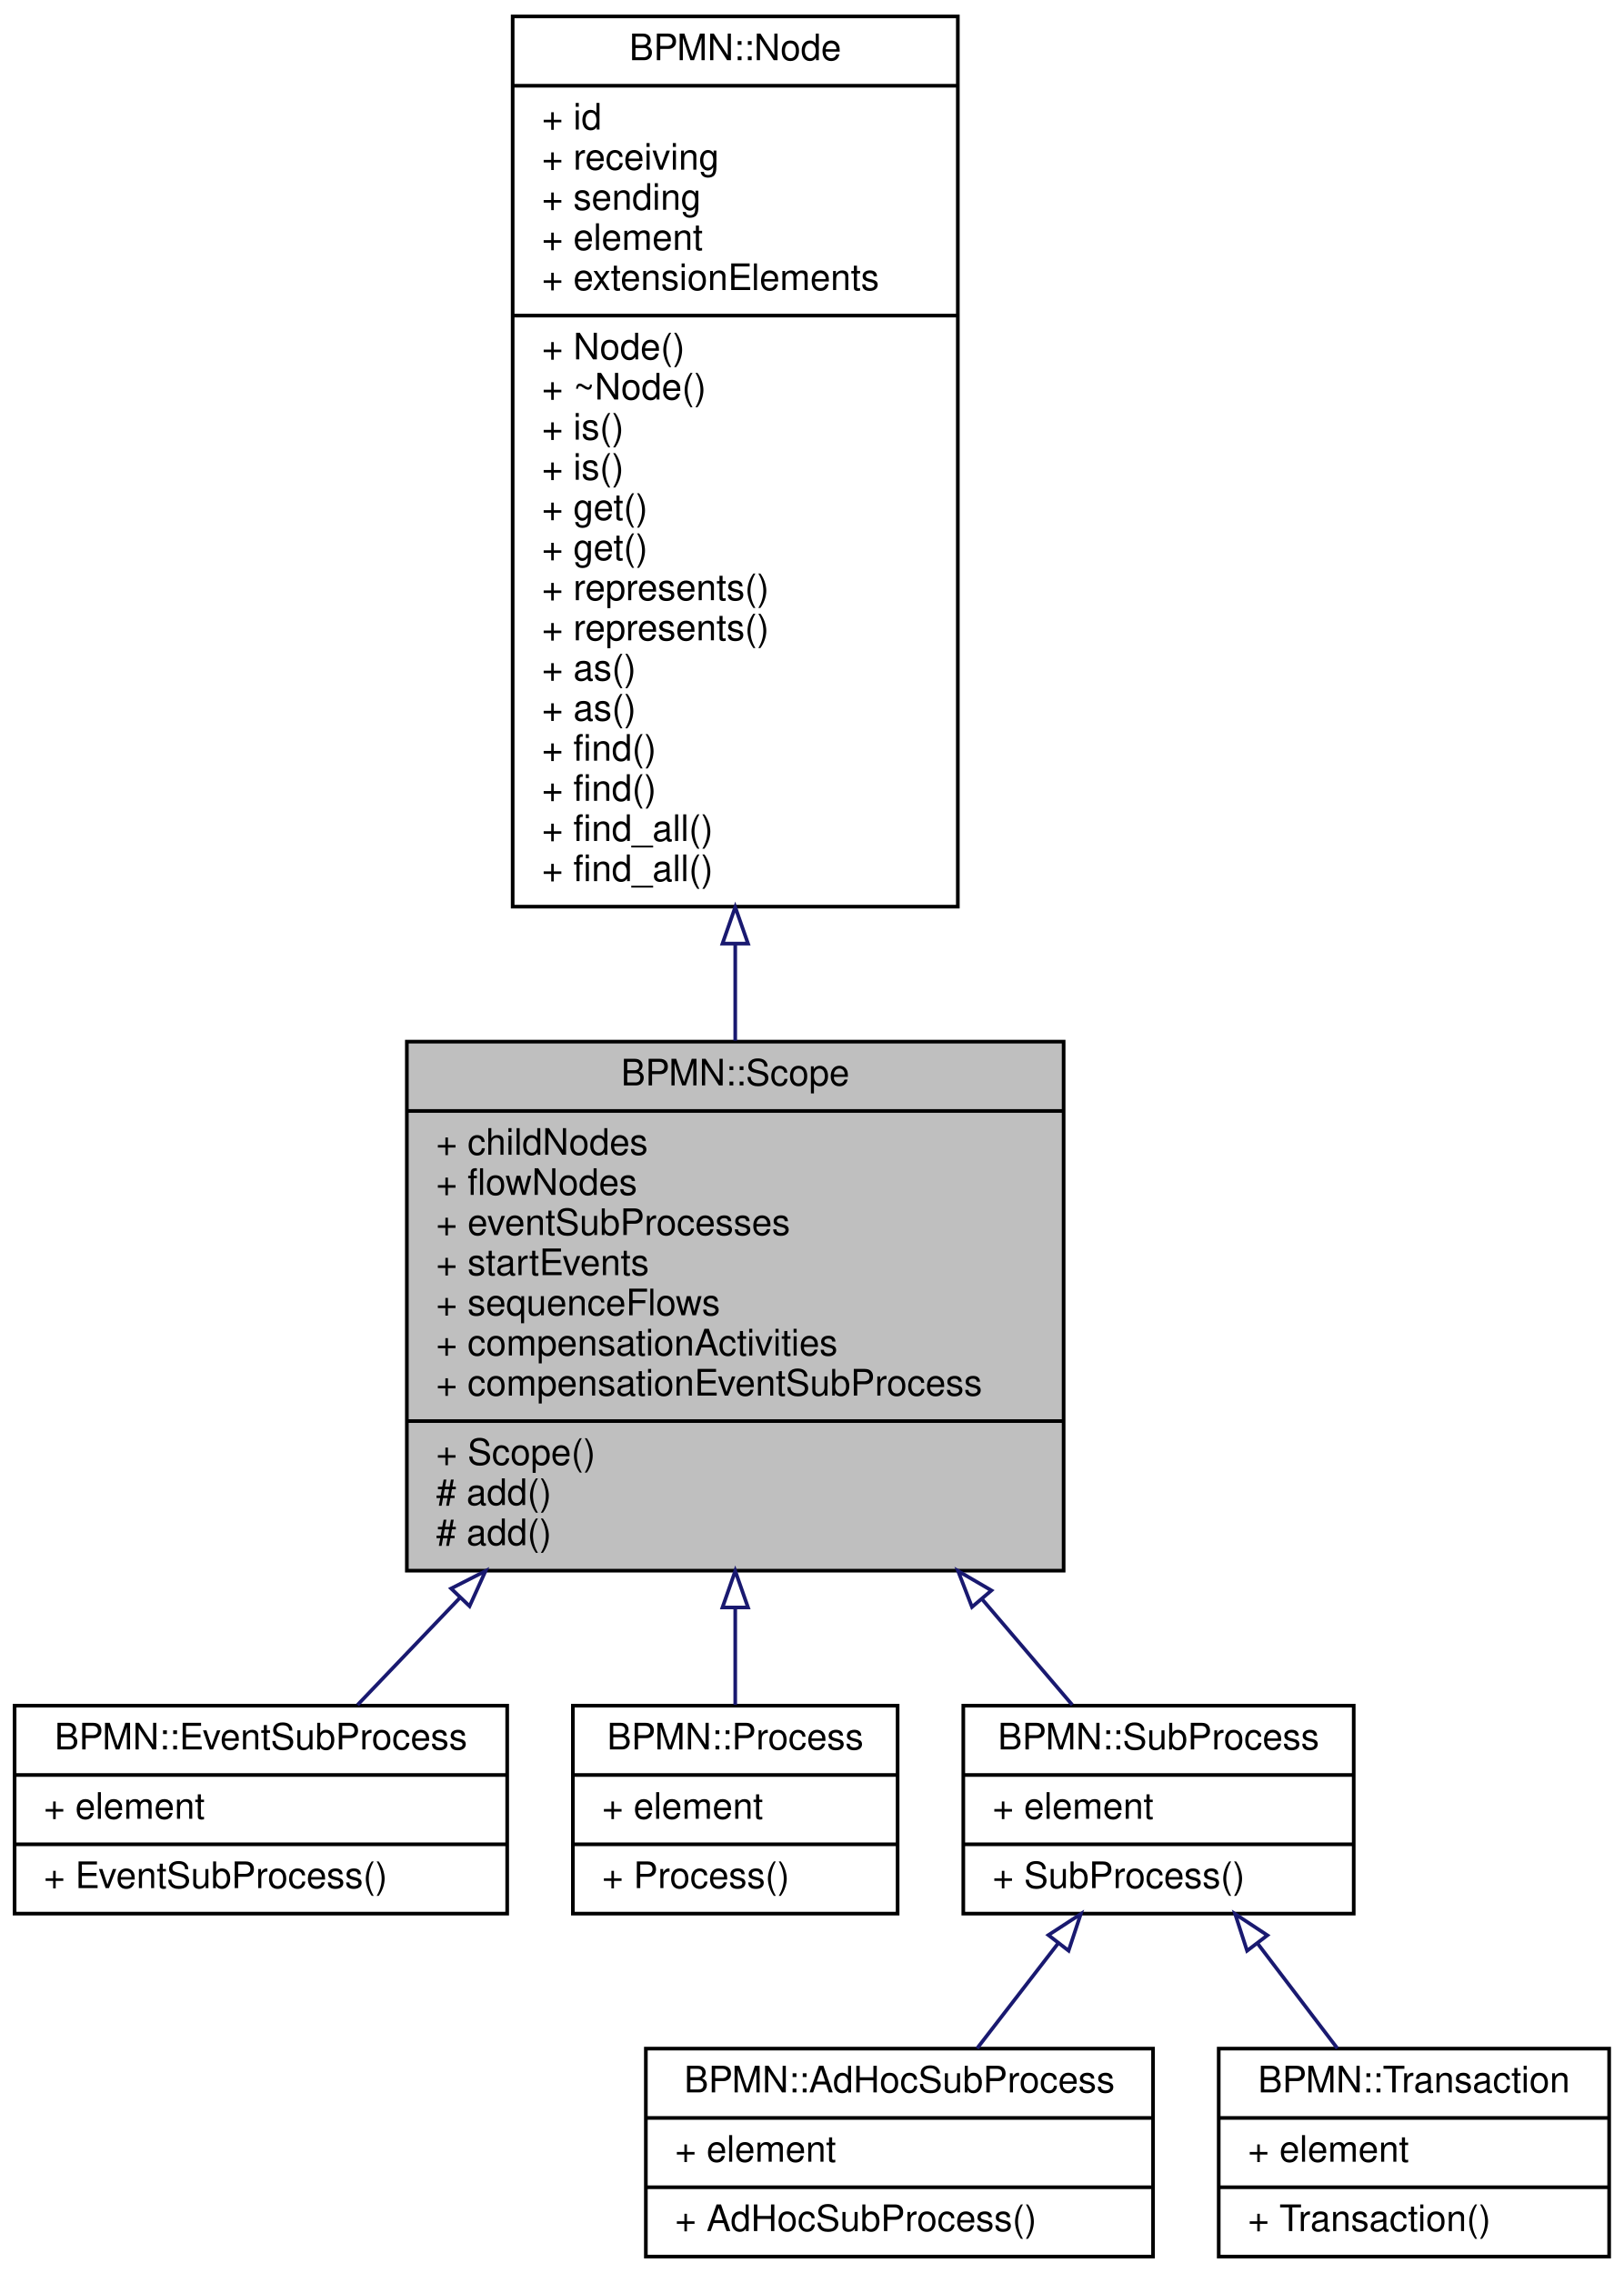
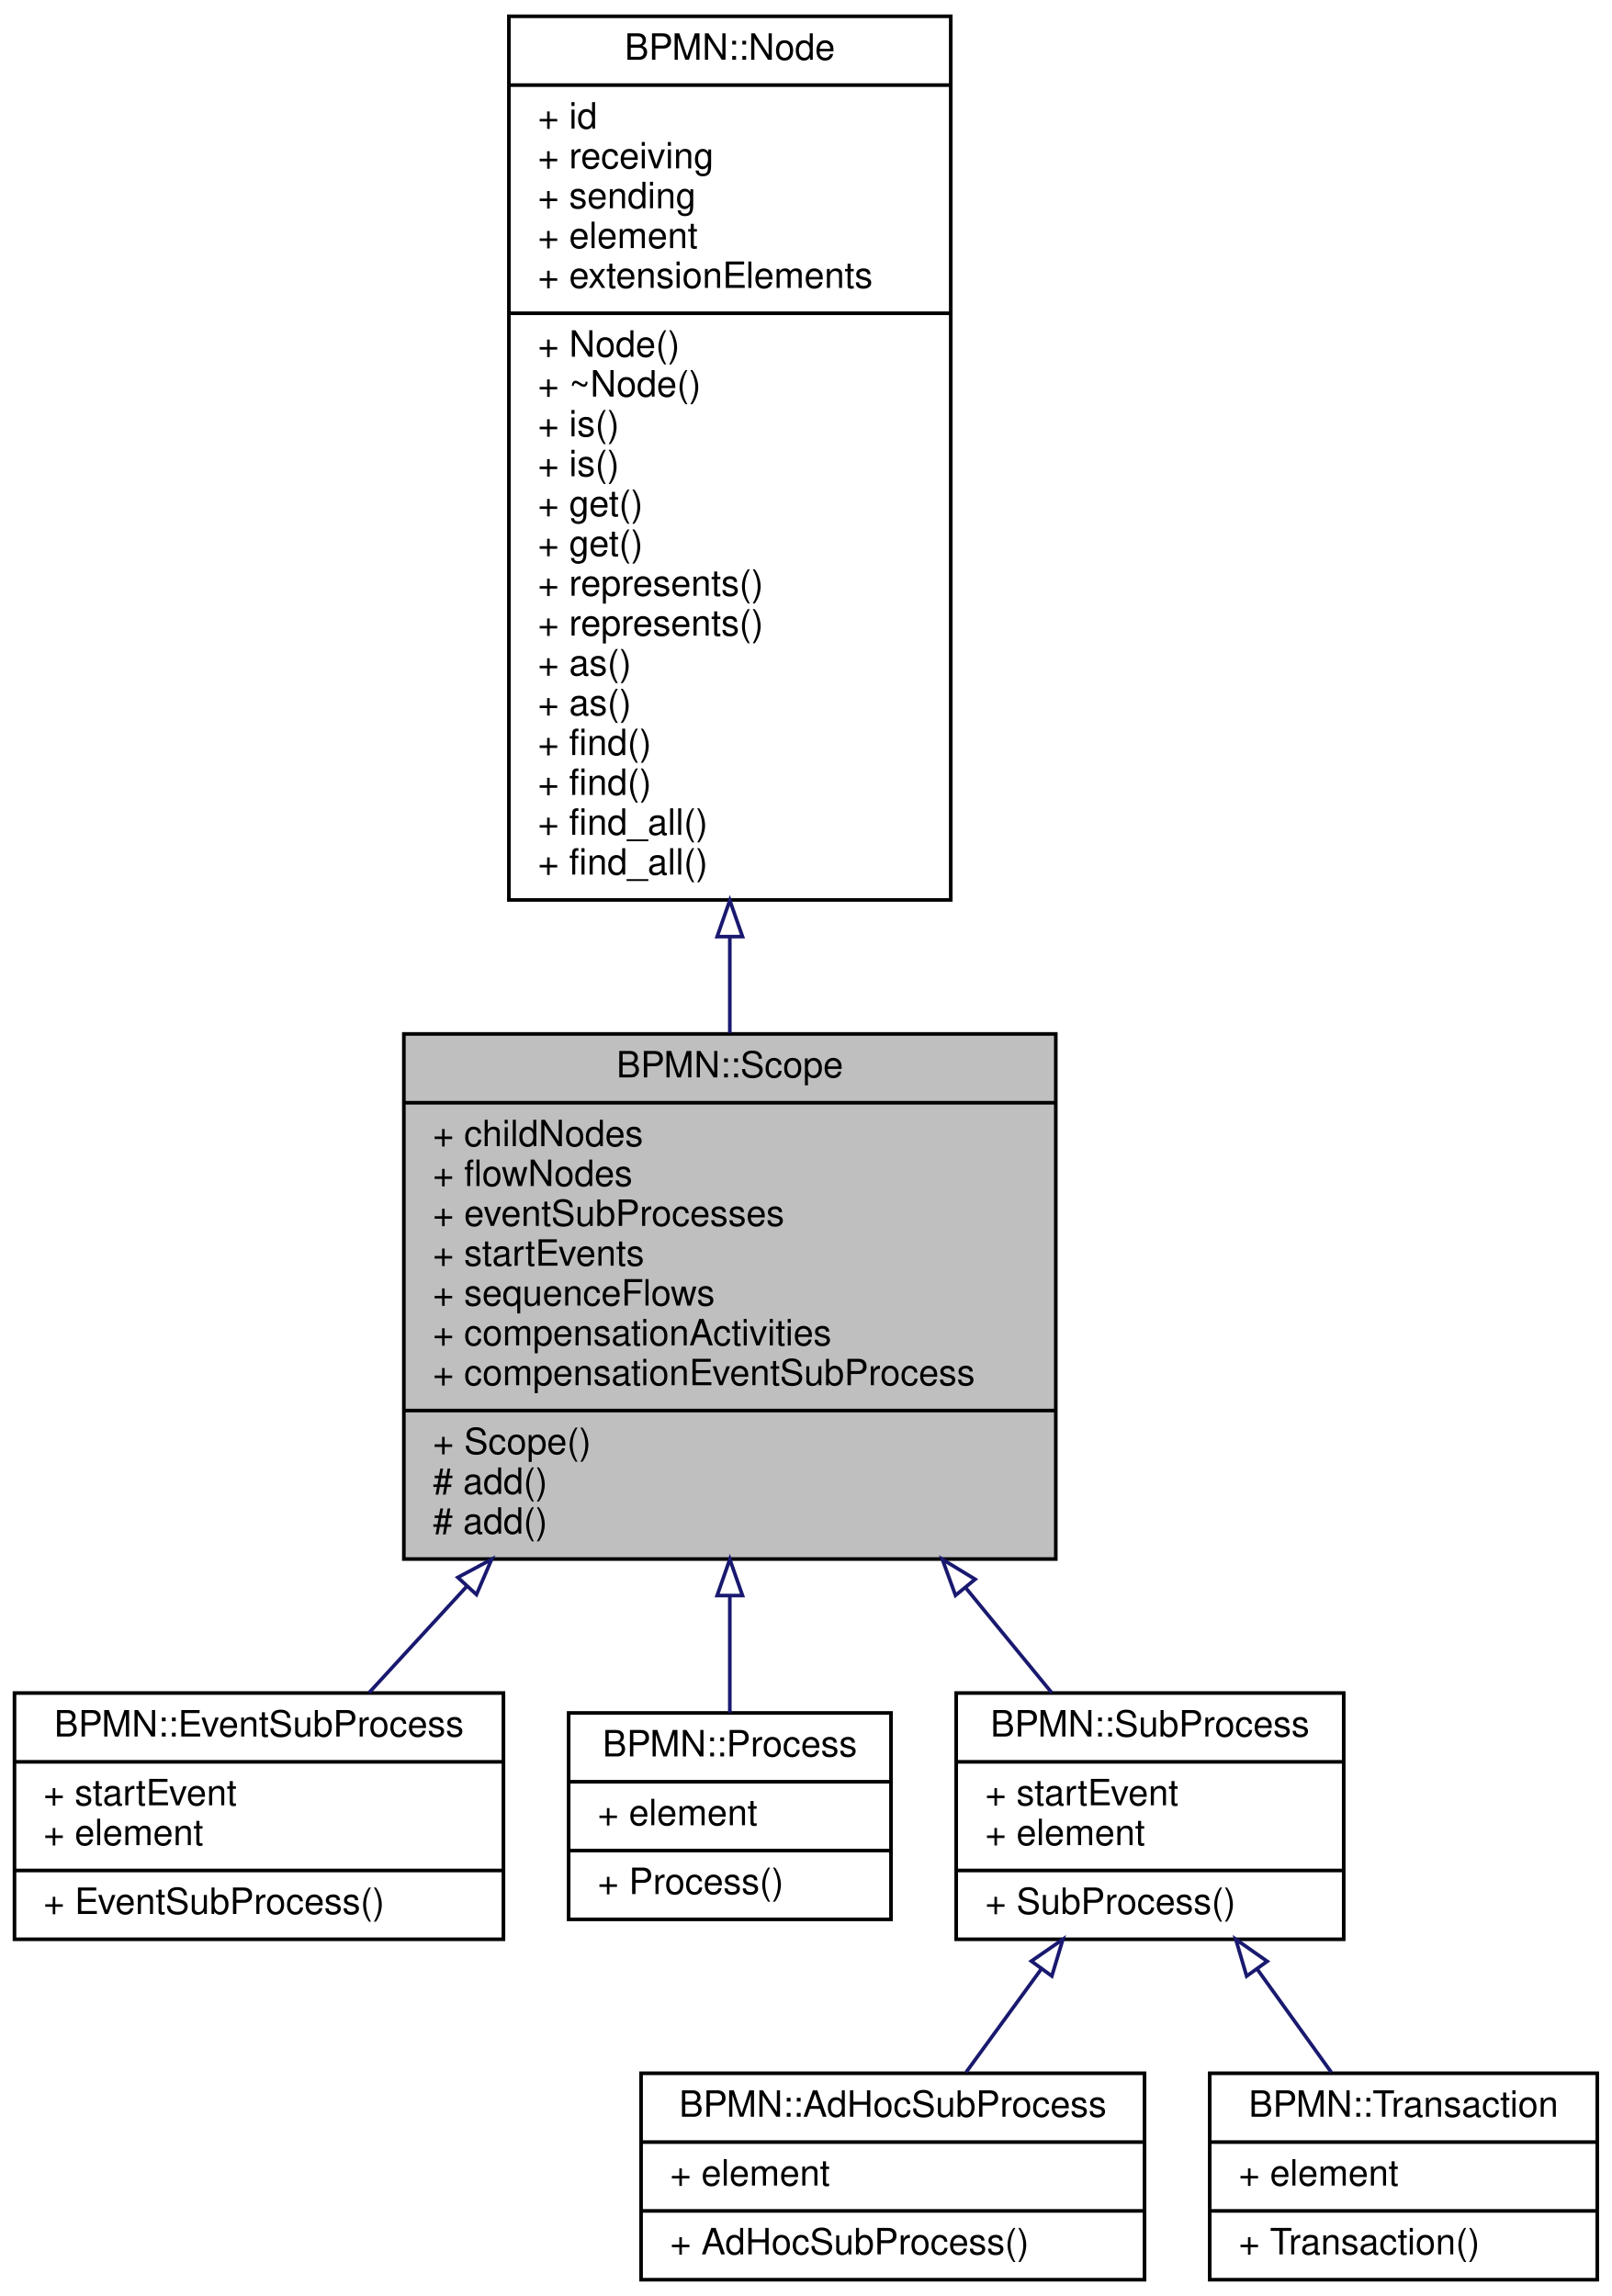
- <svg xmlns="http://www.w3.org/2000/svg" xmlns:xlink="http://www.w3.org/1999/xlink" width="445pt" height="623pt" viewBox="0.00 0.00 445.00 623.00">
-   <g id="graph0" class="graph" transform="scale(1 1) rotate(0) translate(4 619)">
+ <svg xmlns="http://www.w3.org/2000/svg" xmlns:xlink="http://www.w3.org/1999/xlink" width="445pt" height="634pt" viewBox="0.00 0.00 445.00 634.00">
+   <g id="graph0" class="graph" transform="scale(1 1) rotate(0) translate(4 630)">
    <g id="node1" class="node">
      <g id="a_node1">
        <a xlink:title="Base class for BPMN elements that may contain a ChildNode elements.">
-           <polygon fill="#bfbfbf" stroke="black" points="107.5,-188.5 107.5,-333.5 287.5,-333.5 287.5,-188.5 107.5,-188.5" />
-           <text text-anchor="middle" x="197.5" y="-321.5" font-family="Helvetica,sans-Serif" font-size="10.00">BPMN::Scope</text>
-           <polyline fill="none" stroke="black" points="107.5,-314.5 287.5,-314.5 " />
-           <text text-anchor="start" x="115.5" y="-302.5" font-family="Helvetica,sans-Serif" font-size="10.00">+ childNodes</text>
-           <text text-anchor="start" x="115.5" y="-291.5" font-family="Helvetica,sans-Serif" font-size="10.00">+ flowNodes</text>
-           <text text-anchor="start" x="115.5" y="-280.5" font-family="Helvetica,sans-Serif" font-size="10.00">+ eventSubProcesses</text>
-           <text text-anchor="start" x="115.5" y="-269.5" font-family="Helvetica,sans-Serif" font-size="10.00">+ startEvents</text>
-           <text text-anchor="start" x="115.5" y="-258.5" font-family="Helvetica,sans-Serif" font-size="10.00">+ sequenceFlows</text>
-           <text text-anchor="start" x="115.5" y="-247.5" font-family="Helvetica,sans-Serif" font-size="10.00">+ compensationActivities</text>
-           <text text-anchor="start" x="115.5" y="-236.5" font-family="Helvetica,sans-Serif" font-size="10.00">+ compensationEventSubProcess</text>
-           <polyline fill="none" stroke="black" points="107.5,-229.5 287.5,-229.5 " />
-           <text text-anchor="start" x="115.5" y="-217.5" font-family="Helvetica,sans-Serif" font-size="10.00">+ Scope()</text>
+           <polygon fill="#bfbfbf" stroke="black" points="107.5,-199.5 107.5,-344.5 287.5,-344.5 287.5,-199.5 107.5,-199.5" />
+           <text text-anchor="middle" x="197.5" y="-332.5" font-family="Helvetica,sans-Serif" font-size="10.00">BPMN::Scope</text>
+           <polyline fill="none" stroke="black" points="107.5,-325.5 287.5,-325.5 " />
+           <text text-anchor="start" x="115.5" y="-313.5" font-family="Helvetica,sans-Serif" font-size="10.00">+ childNodes</text>
+           <text text-anchor="start" x="115.5" y="-302.5" font-family="Helvetica,sans-Serif" font-size="10.00">+ flowNodes</text>
+           <text text-anchor="start" x="115.5" y="-291.5" font-family="Helvetica,sans-Serif" font-size="10.00">+ eventSubProcesses</text>
+           <text text-anchor="start" x="115.5" y="-280.5" font-family="Helvetica,sans-Serif" font-size="10.00">+ startEvents</text>
+           <text text-anchor="start" x="115.5" y="-269.5" font-family="Helvetica,sans-Serif" font-size="10.00">+ sequenceFlows</text>
+           <text text-anchor="start" x="115.5" y="-258.5" font-family="Helvetica,sans-Serif" font-size="10.00">+ compensationActivities</text>
+           <text text-anchor="start" x="115.5" y="-247.5" font-family="Helvetica,sans-Serif" font-size="10.00">+ compensationEventSubProcess</text>
+           <polyline fill="none" stroke="black" points="107.5,-240.5 287.5,-240.5 " />
+           <text text-anchor="start" x="115.5" y="-228.5" font-family="Helvetica,sans-Serif" font-size="10.00">+ Scope()</text>
+           <text text-anchor="start" x="115.5" y="-217.5" font-family="Helvetica,sans-Serif" font-size="10.00"># add()</text>
          <text text-anchor="start" x="115.5" y="-206.5" font-family="Helvetica,sans-Serif" font-size="10.00"># add()</text>
-           <text text-anchor="start" x="115.5" y="-195.5" font-family="Helvetica,sans-Serif" font-size="10.00"># add()</text>
        </a>
      </g>
    </g>
    <g id="node3" class="node">
      <g id="a_node3">
        <a xlink:href="classBPMN_1_1EventSubProcess.html" target="_top" xlink:title=" ">
-           <polygon fill="none" stroke="black" points="0,-94.5 0,-151.5 135,-151.5 135,-94.5 0,-94.5" />
-           <text text-anchor="middle" x="67.5" y="-139.5" font-family="Helvetica,sans-Serif" font-size="10.00">BPMN::EventSubProcess</text>
-           <polyline fill="none" stroke="black" points="0,-132.5 135,-132.5 " />
+           <polygon fill="none" stroke="black" points="0,-94.5 0,-162.5 135,-162.5 135,-94.5 0,-94.5" />
+           <text text-anchor="middle" x="67.5" y="-150.5" font-family="Helvetica,sans-Serif" font-size="10.00">BPMN::EventSubProcess</text>
+           <polyline fill="none" stroke="black" points="0,-143.5 135,-143.5 " />
+           <text text-anchor="start" x="8" y="-131.5" font-family="Helvetica,sans-Serif" font-size="10.00">+ startEvent</text>
          <text text-anchor="start" x="8" y="-120.5" font-family="Helvetica,sans-Serif" font-size="10.00">+ element</text>
          <polyline fill="none" stroke="black" points="0,-113.5 135,-113.5 " />
          <text text-anchor="start" x="8" y="-101.5" font-family="Helvetica,sans-Serif" font-size="10.00">+ EventSubProcess()</text>
        </a>
      </g>
    </g>
    <g id="edge2" class="edge">
-       <path fill="none" stroke="midnightblue" d="M122.08,-181.1C112.05,-170.61 102.36,-160.46 93.99,-151.71" />
-       <polygon fill="none" stroke="midnightblue" points="119.63,-183.61 129.07,-188.42 124.69,-178.77 119.63,-183.61" />
+       <path fill="none" stroke="midnightblue" d="M124.82,-191.89C115.35,-181.58 106.1,-171.52 97.89,-162.58" />
+       <polygon fill="none" stroke="midnightblue" points="122.4,-194.42 131.74,-199.42 127.55,-189.69 122.4,-194.42" />
    </g>
    <g id="node4" class="node">
      <g id="a_node4">
        <a xlink:href="classBPMN_1_1Process.html" target="_top" xlink:title=" ">
-           <polygon fill="none" stroke="black" points="153,-94.5 153,-151.5 242,-151.5 242,-94.5 153,-94.5" />
-           <text text-anchor="middle" x="197.5" y="-139.5" font-family="Helvetica,sans-Serif" font-size="10.00">BPMN::Process</text>
-           <polyline fill="none" stroke="black" points="153,-132.5 242,-132.5 " />
-           <text text-anchor="start" x="161" y="-120.5" font-family="Helvetica,sans-Serif" font-size="10.00">+ element</text>
-           <polyline fill="none" stroke="black" points="153,-113.5 242,-113.5 " />
-           <text text-anchor="start" x="161" y="-101.5" font-family="Helvetica,sans-Serif" font-size="10.00">+ Process()</text>
+           <polygon fill="none" stroke="black" points="153,-100 153,-157 242,-157 242,-100 153,-100" />
+           <text text-anchor="middle" x="197.5" y="-145" font-family="Helvetica,sans-Serif" font-size="10.00">BPMN::Process</text>
+           <polyline fill="none" stroke="black" points="153,-138 242,-138 " />
+           <text text-anchor="start" x="161" y="-126" font-family="Helvetica,sans-Serif" font-size="10.00">+ element</text>
+           <polyline fill="none" stroke="black" points="153,-119 242,-119 " />
+           <text text-anchor="start" x="161" y="-107" font-family="Helvetica,sans-Serif" font-size="10.00">+ Process()</text>
        </a>
      </g>
    </g>
    <g id="edge3" class="edge">
-       <path fill="none" stroke="midnightblue" d="M197.5,-178.39C197.5,-168.86 197.5,-159.71 197.5,-151.71" />
-       <polygon fill="none" stroke="midnightblue" points="194,-178.42 197.5,-188.42 201,-178.42 194,-178.42" />
+       <path fill="none" stroke="midnightblue" d="M197.5,-189.21C197.5,-177.67 197.5,-166.54 197.5,-157.07" />
+       <polygon fill="none" stroke="midnightblue" points="194,-189.42 197.5,-199.42 201,-189.42 194,-189.42" />
    </g>
    <g id="node5" class="node">
      <g id="a_node5">
        <a xlink:href="classBPMN_1_1SubProcess.html" target="_top" xlink:title=" ">
-           <polygon fill="none" stroke="black" points="260,-94.5 260,-151.5 367,-151.5 367,-94.5 260,-94.5" />
-           <text text-anchor="middle" x="313.5" y="-139.5" font-family="Helvetica,sans-Serif" font-size="10.00">BPMN::SubProcess</text>
-           <polyline fill="none" stroke="black" points="260,-132.5 367,-132.5 " />
+           <polygon fill="none" stroke="black" points="260,-94.5 260,-162.5 367,-162.5 367,-94.5 260,-94.5" />
+           <text text-anchor="middle" x="313.5" y="-150.5" font-family="Helvetica,sans-Serif" font-size="10.00">BPMN::SubProcess</text>
+           <polyline fill="none" stroke="black" points="260,-143.5 367,-143.5 " />
+           <text text-anchor="start" x="268" y="-131.5" font-family="Helvetica,sans-Serif" font-size="10.00">+ startEvent</text>
          <text text-anchor="start" x="268" y="-120.5" font-family="Helvetica,sans-Serif" font-size="10.00">+ element</text>
          <polyline fill="none" stroke="black" points="260,-113.5 367,-113.5 " />
          <text text-anchor="start" x="268" y="-101.5" font-family="Helvetica,sans-Serif" font-size="10.00">+ SubProcess()</text>
        </a>
      </g>
    </g>
    <g id="edge4" class="edge">
-       <path fill="none" stroke="midnightblue" d="M265.05,-180.8C273.91,-170.41 282.47,-160.38 289.86,-151.71" />
-       <polygon fill="none" stroke="midnightblue" points="262.38,-178.54 258.56,-188.42 267.71,-183.08 262.38,-178.54" />
+       <path fill="none" stroke="midnightblue" d="M262.6,-191.59C270.96,-181.39 279.13,-171.43 286.38,-162.58" />
+       <polygon fill="none" stroke="midnightblue" points="259.81,-189.47 256.18,-199.42 265.23,-193.91 259.81,-189.47" />
    </g>
    <g id="node2" class="node">
      <g id="a_node2">
        <a xlink:href="classBPMN_1_1Node.html" target="_top" xlink:title="Base class for all elements in a BPMN model.">
-           <polygon fill="none" stroke="black" points="136.5,-370.5 136.5,-614.5 258.5,-614.5 258.5,-370.5 136.5,-370.5" />
-           <text text-anchor="middle" x="197.5" y="-602.5" font-family="Helvetica,sans-Serif" font-size="10.00">BPMN::Node</text>
-           <polyline fill="none" stroke="black" points="136.5,-595.5 258.5,-595.5 " />
-           <text text-anchor="start" x="144.5" y="-583.5" font-family="Helvetica,sans-Serif" font-size="10.00">+ id</text>
-           <text text-anchor="start" x="144.5" y="-572.5" font-family="Helvetica,sans-Serif" font-size="10.00">+ receiving</text>
-           <text text-anchor="start" x="144.5" y="-561.5" font-family="Helvetica,sans-Serif" font-size="10.00">+ sending</text>
-           <text text-anchor="start" x="144.5" y="-550.5" font-family="Helvetica,sans-Serif" font-size="10.00">+ element</text>
-           <text text-anchor="start" x="144.5" y="-539.5" font-family="Helvetica,sans-Serif" font-size="10.00">+ extensionElements</text>
-           <polyline fill="none" stroke="black" points="136.5,-532.5 258.5,-532.5 " />
-           <text text-anchor="start" x="144.5" y="-520.5" font-family="Helvetica,sans-Serif" font-size="10.00">+ Node()</text>
-           <text text-anchor="start" x="144.5" y="-509.5" font-family="Helvetica,sans-Serif" font-size="10.00">+ ~Node()</text>
+           <polygon fill="none" stroke="black" points="136.5,-381.5 136.5,-625.5 258.5,-625.5 258.5,-381.5 136.5,-381.5" />
+           <text text-anchor="middle" x="197.5" y="-613.5" font-family="Helvetica,sans-Serif" font-size="10.00">BPMN::Node</text>
+           <polyline fill="none" stroke="black" points="136.5,-606.5 258.5,-606.5 " />
+           <text text-anchor="start" x="144.5" y="-594.5" font-family="Helvetica,sans-Serif" font-size="10.00">+ id</text>
+           <text text-anchor="start" x="144.5" y="-583.5" font-family="Helvetica,sans-Serif" font-size="10.00">+ receiving</text>
+           <text text-anchor="start" x="144.5" y="-572.5" font-family="Helvetica,sans-Serif" font-size="10.00">+ sending</text>
+           <text text-anchor="start" x="144.5" y="-561.5" font-family="Helvetica,sans-Serif" font-size="10.00">+ element</text>
+           <text text-anchor="start" x="144.5" y="-550.5" font-family="Helvetica,sans-Serif" font-size="10.00">+ extensionElements</text>
+           <polyline fill="none" stroke="black" points="136.5,-543.5 258.5,-543.5 " />
+           <text text-anchor="start" x="144.5" y="-531.5" font-family="Helvetica,sans-Serif" font-size="10.00">+ Node()</text>
+           <text text-anchor="start" x="144.5" y="-520.5" font-family="Helvetica,sans-Serif" font-size="10.00">+ ~Node()</text>
+           <text text-anchor="start" x="144.5" y="-509.5" font-family="Helvetica,sans-Serif" font-size="10.00">+ is()</text>
          <text text-anchor="start" x="144.5" y="-498.5" font-family="Helvetica,sans-Serif" font-size="10.00">+ is()</text>
-           <text text-anchor="start" x="144.5" y="-487.5" font-family="Helvetica,sans-Serif" font-size="10.00">+ is()</text>
+           <text text-anchor="start" x="144.5" y="-487.5" font-family="Helvetica,sans-Serif" font-size="10.00">+ get()</text>
          <text text-anchor="start" x="144.5" y="-476.5" font-family="Helvetica,sans-Serif" font-size="10.00">+ get()</text>
-           <text text-anchor="start" x="144.5" y="-465.5" font-family="Helvetica,sans-Serif" font-size="10.00">+ get()</text>
+           <text text-anchor="start" x="144.5" y="-465.5" font-family="Helvetica,sans-Serif" font-size="10.00">+ represents()</text>
          <text text-anchor="start" x="144.5" y="-454.5" font-family="Helvetica,sans-Serif" font-size="10.00">+ represents()</text>
-           <text text-anchor="start" x="144.5" y="-443.5" font-family="Helvetica,sans-Serif" font-size="10.00">+ represents()</text>
+           <text text-anchor="start" x="144.5" y="-443.5" font-family="Helvetica,sans-Serif" font-size="10.00">+ as()</text>
          <text text-anchor="start" x="144.5" y="-432.5" font-family="Helvetica,sans-Serif" font-size="10.00">+ as()</text>
-           <text text-anchor="start" x="144.5" y="-421.5" font-family="Helvetica,sans-Serif" font-size="10.00">+ as()</text>
+           <text text-anchor="start" x="144.5" y="-421.5" font-family="Helvetica,sans-Serif" font-size="10.00">+ find()</text>
          <text text-anchor="start" x="144.5" y="-410.5" font-family="Helvetica,sans-Serif" font-size="10.00">+ find()</text>
-           <text text-anchor="start" x="144.5" y="-399.5" font-family="Helvetica,sans-Serif" font-size="10.00">+ find()</text>
+           <text text-anchor="start" x="144.5" y="-399.5" font-family="Helvetica,sans-Serif" font-size="10.00">+ find_all()</text>
          <text text-anchor="start" x="144.5" y="-388.5" font-family="Helvetica,sans-Serif" font-size="10.00">+ find_all()</text>
-           <text text-anchor="start" x="144.5" y="-377.5" font-family="Helvetica,sans-Serif" font-size="10.00">+ find_all()</text>
        </a>
      </g>
    </g>
    <g id="edge1" class="edge">
-       <path fill="none" stroke="midnightblue" d="M197.5,-360.15C197.5,-351.14 197.5,-342.27 197.5,-333.77" />
-       <polygon fill="none" stroke="midnightblue" points="194,-360.37 197.5,-370.37 201,-360.37 194,-360.37" />
+       <path fill="none" stroke="midnightblue" d="M197.5,-371.15C197.5,-362.14 197.5,-353.27 197.5,-344.77" />
+       <polygon fill="none" stroke="midnightblue" points="194,-371.37 197.5,-381.37 201,-371.37 194,-371.37" />
    </g>
    <g id="node6" class="node">
      <g id="a_node6">
        <a xlink:href="classBPMN_1_1AdHocSubProcess.html" target="_top" xlink:title=" ">
          <polygon fill="none" stroke="black" points="173,-0.5 173,-57.5 312,-57.5 312,-0.5 173,-0.5" />
          <text text-anchor="middle" x="242.5" y="-45.5" font-family="Helvetica,sans-Serif" font-size="10.00">BPMN::AdHocSubProcess</text>
          <polyline fill="none" stroke="black" points="173,-38.5 312,-38.5 " />
          <text text-anchor="start" x="181" y="-26.5" font-family="Helvetica,sans-Serif" font-size="10.00">+ element</text>
          <polyline fill="none" stroke="black" points="173,-19.5 312,-19.5 " />
          <text text-anchor="start" x="181" y="-7.5" font-family="Helvetica,sans-Serif" font-size="10.00">+ AdHocSubProcess()</text>
        </a>
      </g>
    </g>
    <g id="edge5" class="edge">
-       <path fill="none" stroke="midnightblue" d="M285.9,-86.24C278.56,-76.72 270.74,-66.59 263.79,-57.58" />
-       <polygon fill="none" stroke="midnightblue" points="283.32,-88.62 292.2,-94.4 288.86,-84.34 283.32,-88.62" />
+       <path fill="none" stroke="midnightblue" d="M283.43,-86.2C276.44,-76.61 269.17,-66.62 262.73,-57.78" />
+       <polygon fill="none" stroke="midnightblue" points="280.75,-88.47 289.46,-94.49 286.41,-84.35 280.75,-88.47" />
    </g>
    <g id="node7" class="node">
      <g id="a_node7">
        <a xlink:href="classBPMN_1_1Transaction.html" target="_top" xlink:title=" ">
          <polygon fill="none" stroke="black" points="330,-0.5 330,-57.5 437,-57.5 437,-0.5 330,-0.5" />
          <text text-anchor="middle" x="383.5" y="-45.5" font-family="Helvetica,sans-Serif" font-size="10.00">BPMN::Transaction</text>
          <polyline fill="none" stroke="black" points="330,-38.5 437,-38.5 " />
          <text text-anchor="start" x="338" y="-26.5" font-family="Helvetica,sans-Serif" font-size="10.00">+ element</text>
          <polyline fill="none" stroke="black" points="330,-19.5 437,-19.5 " />
          <text text-anchor="start" x="338" y="-7.5" font-family="Helvetica,sans-Serif" font-size="10.00">+ Transaction()</text>
        </a>
      </g>
    </g>
    <g id="edge6" class="edge">
-       <path fill="none" stroke="midnightblue" d="M340.71,-86.24C347.95,-76.72 355.66,-66.59 362.51,-57.58" />
-       <polygon fill="none" stroke="midnightblue" points="337.77,-84.32 334.5,-94.4 343.34,-88.56 337.77,-84.32" />
+       <path fill="none" stroke="midnightblue" d="M343.15,-86.2C350.04,-76.61 357.21,-66.62 363.56,-57.78" />
+       <polygon fill="none" stroke="midnightblue" points="340.19,-84.33 337.2,-94.49 345.87,-88.41 340.19,-84.33" />
    </g>
  </g>
</svg>
